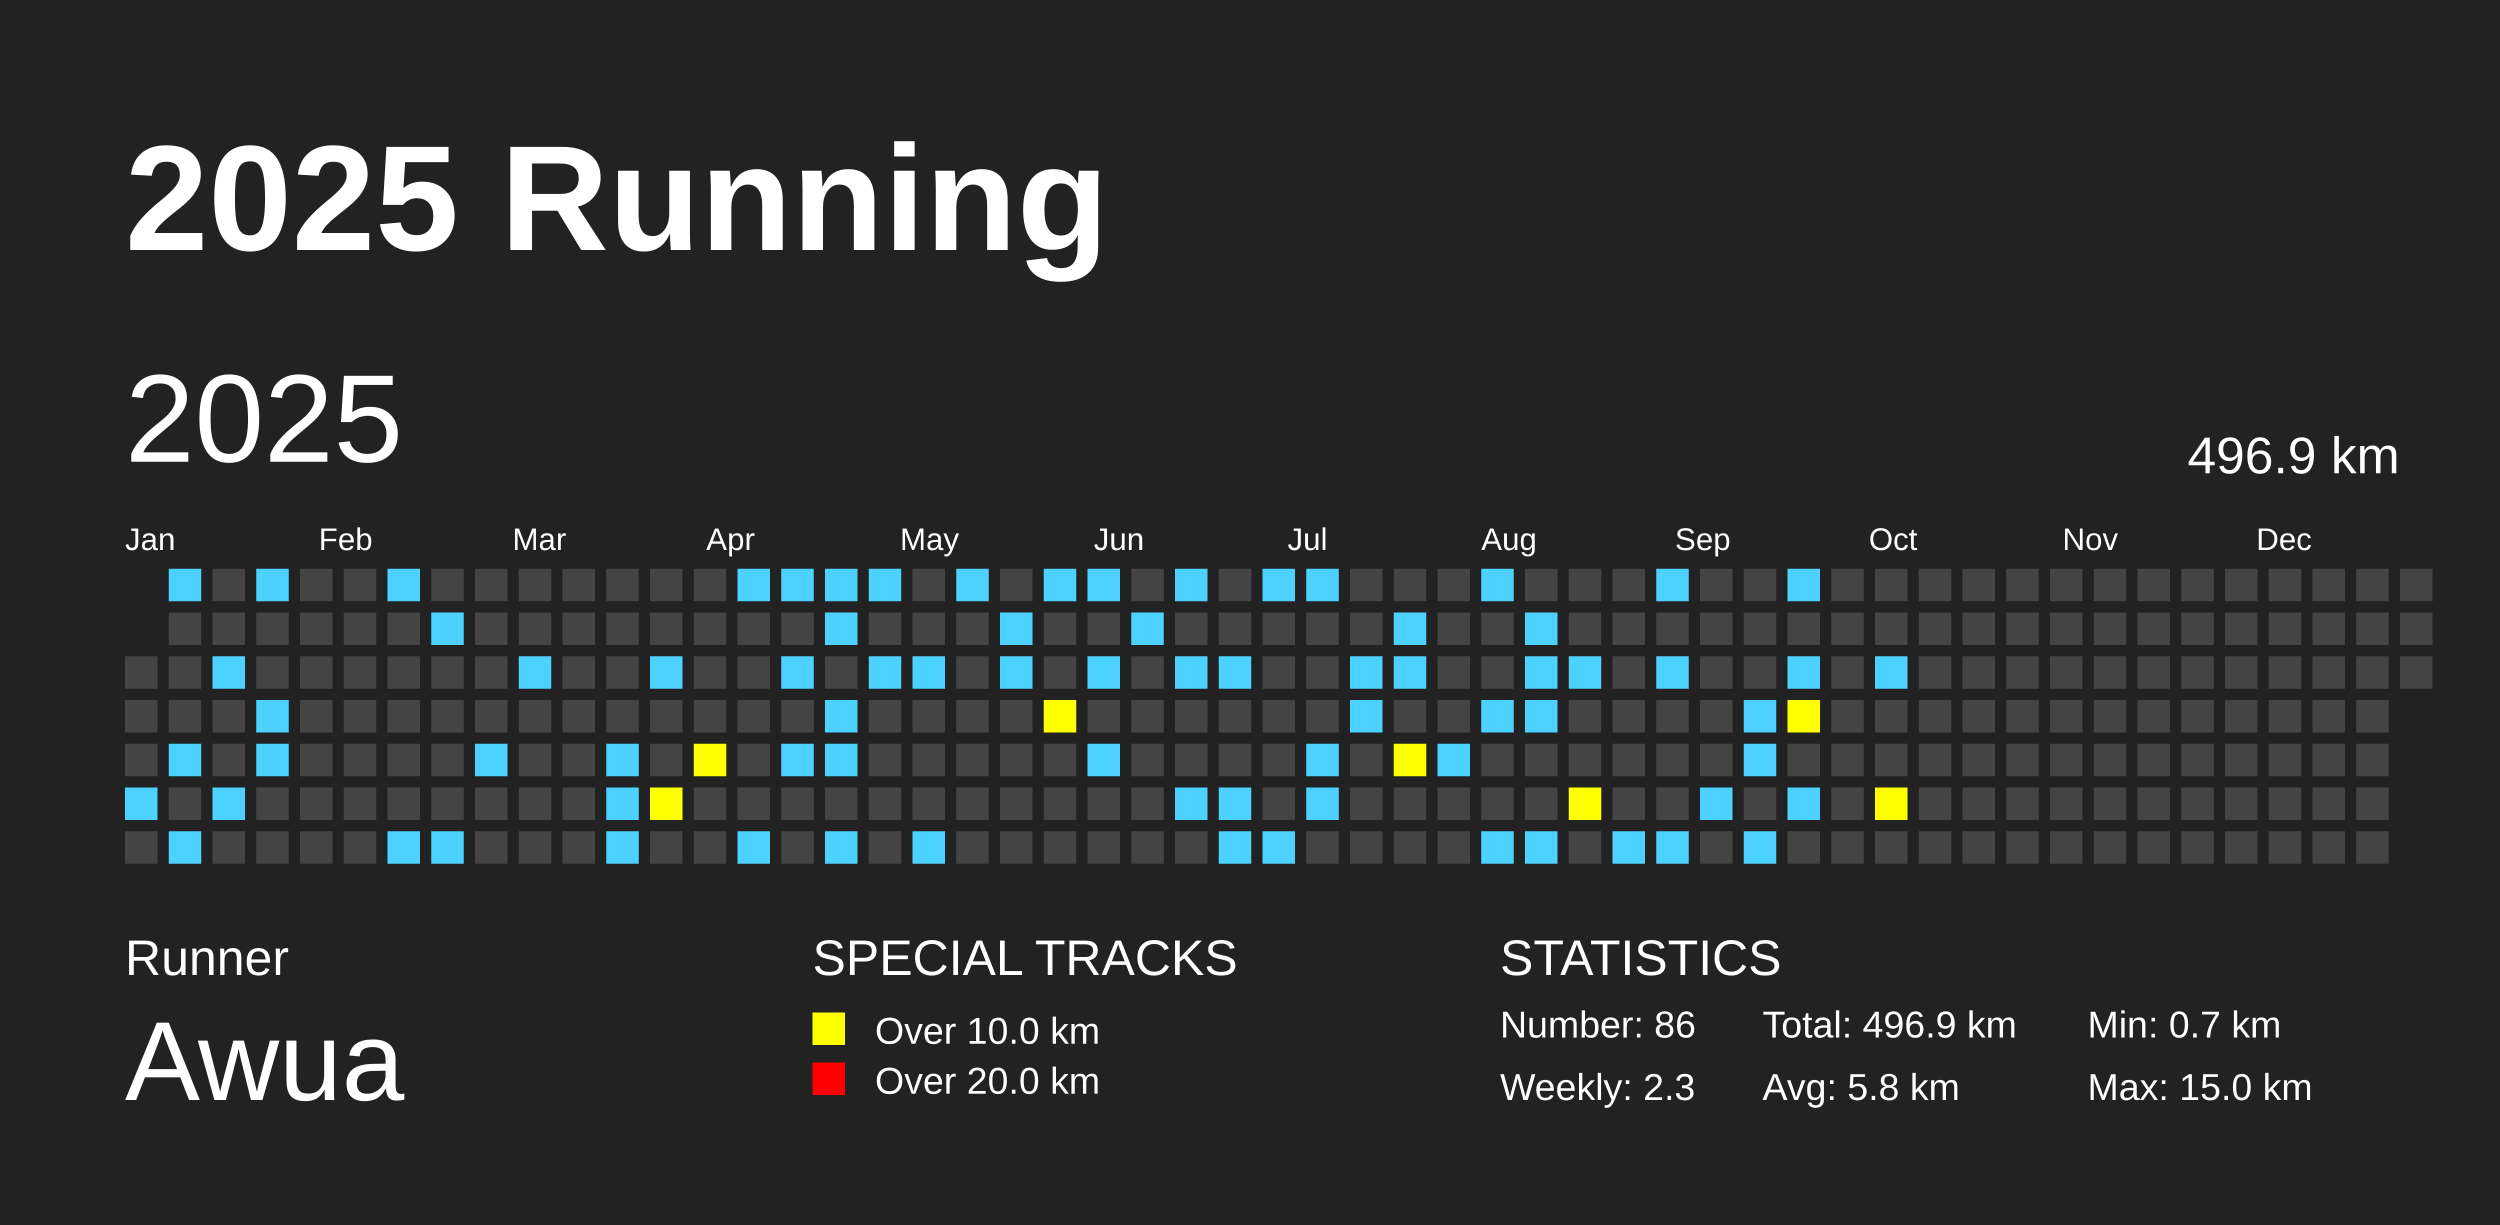
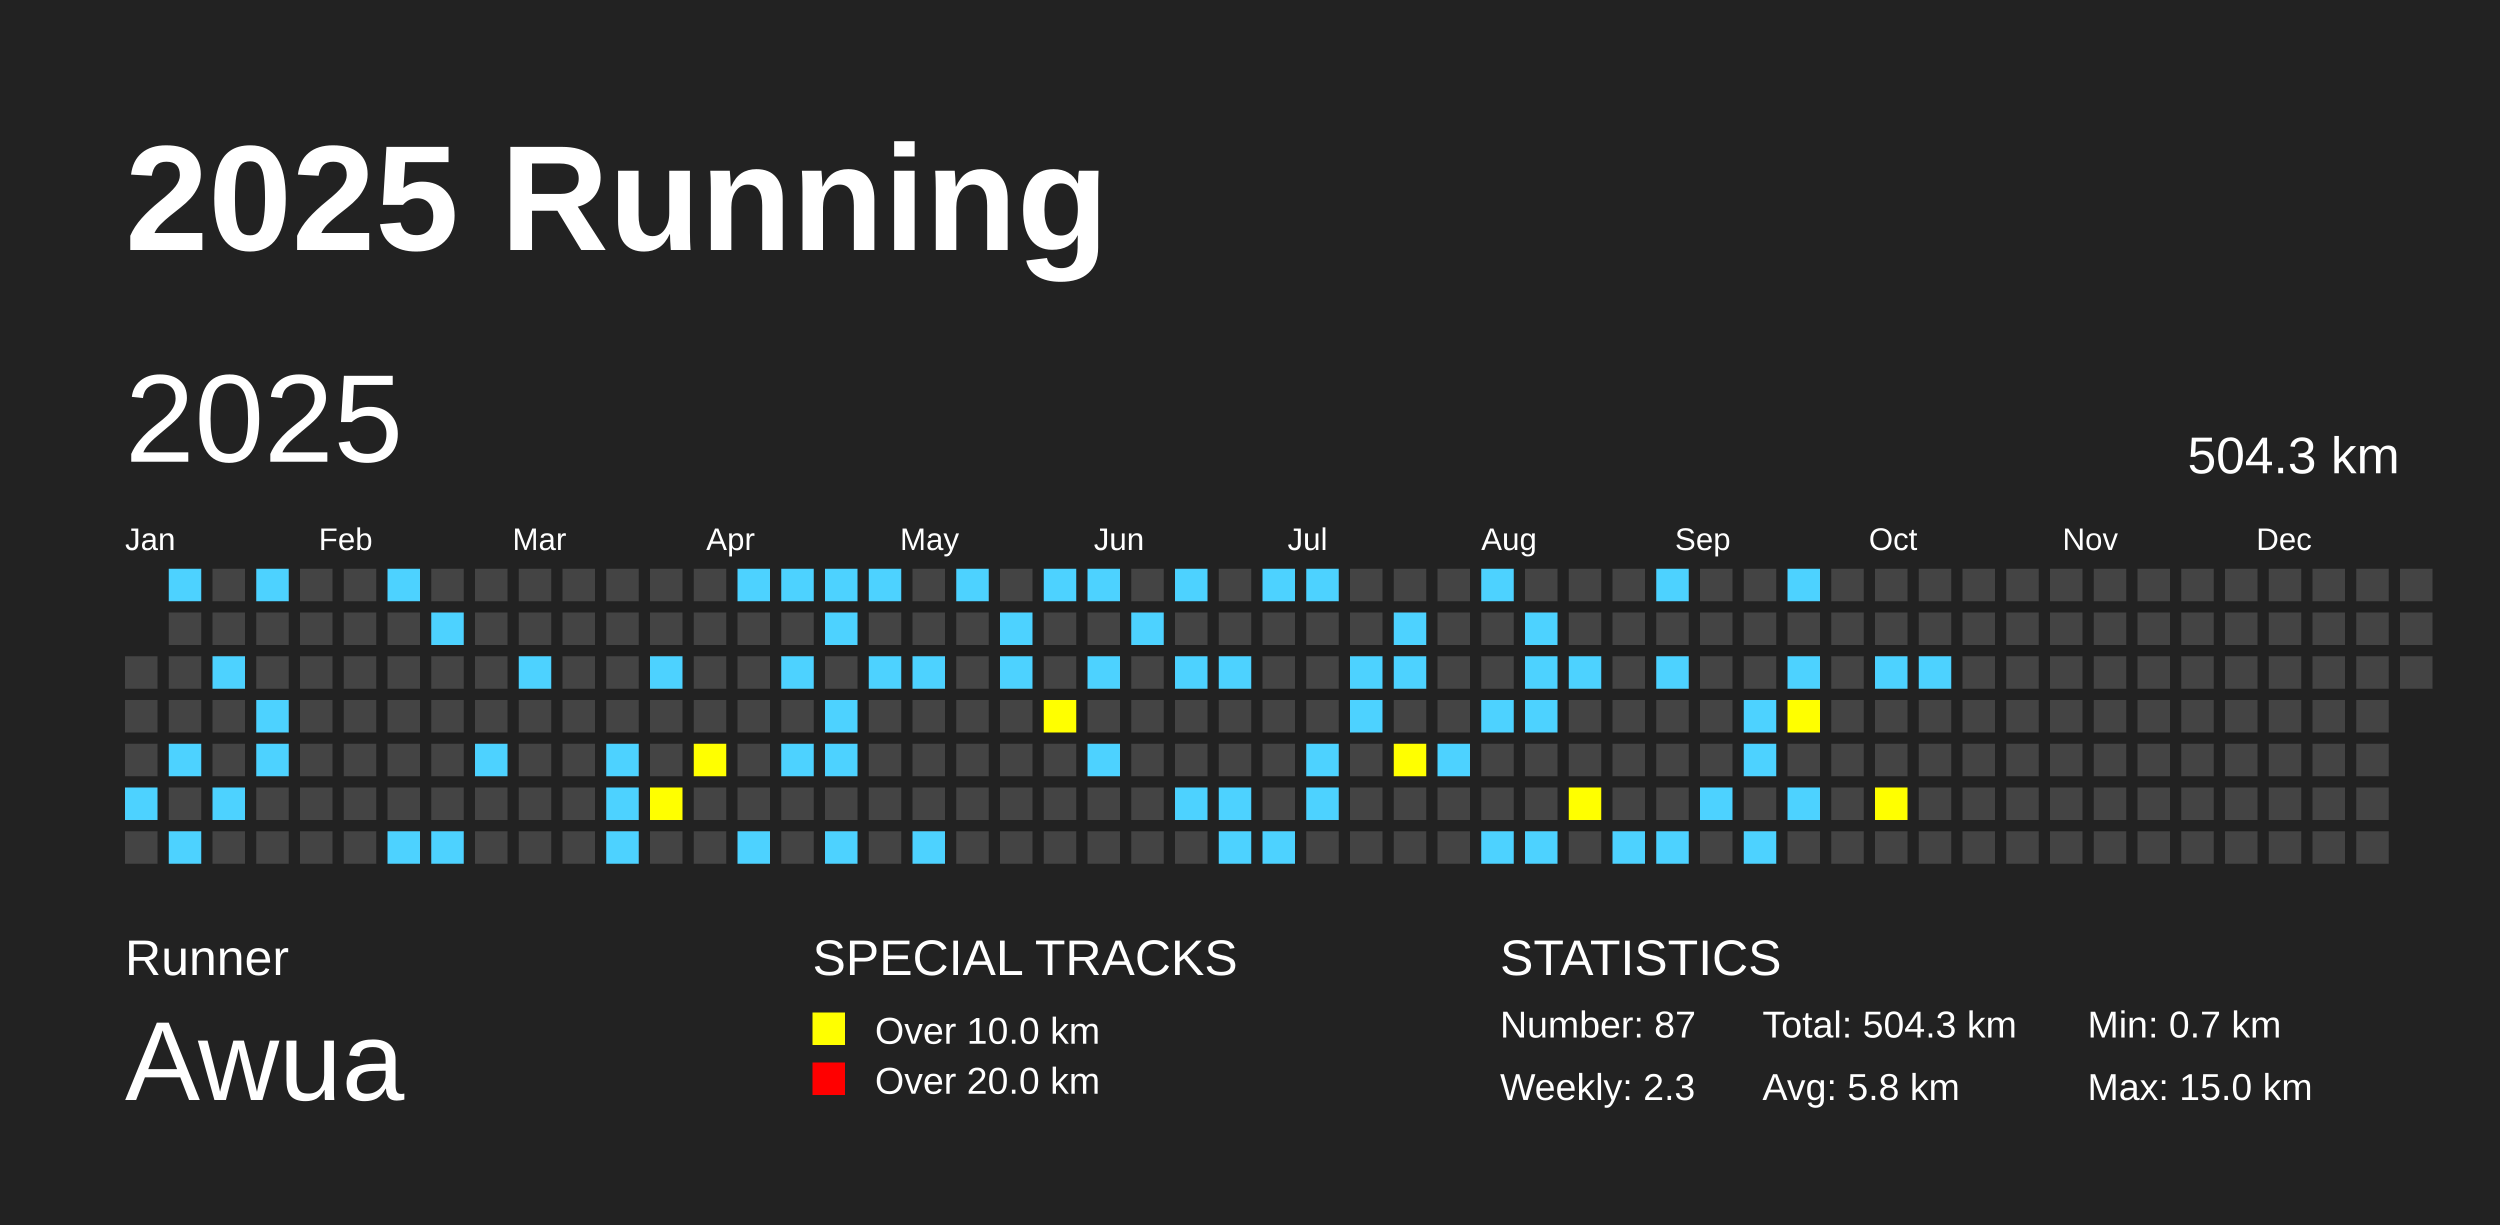
<svg xmlns="http://www.w3.org/2000/svg" baseProfile="full" height="98mm" version="1.1" viewBox="0,0,200,98" width="200mm">
  <defs />
  <rect fill="#222222" height="98" width="200" x="0" y="0" />
  <text fill="#FFFFFF" style="font-size:12px; font-family:Arial; font-weight:bold;" x="10" y="20">2025 Running</text>
  <text fill="#FFFFFF" style="font-size:4px; font-family:Arial" x="10" y="78">Runner</text>
  <text fill="#FFFFFF" style="font-size:9px; font-family:Arial" x="10" y="88">Awua</text>
  <text fill="#FFFFFF" style="font-size:4px; font-family:Arial" x="65" y="78">SPECIAL TRACKS</text>
  <rect fill="yellow" height="2.6" width="2.6" x="65" y="81" />
  <text fill="#FFFFFF" style="font-size:3px; font-family:Arial" x="70" y="83.5">Over 10.0 km</text>
  <rect fill="red" height="2.6" width="2.6" x="65" y="85" />
  <text fill="#FFFFFF" style="font-size:3px; font-family:Arial" x="70" y="87.5">Over 20.0 km</text>
  <text fill="#FFFFFF" style="font-size:4px; font-family:Arial" x="120" y="78">STATISTICS</text>
-   <text fill="#FFFFFF" style="font-size:3px; font-family:Arial" x="120" y="83">Number: 86</text>
+   <text fill="#FFFFFF" style="font-size:3px; font-family:Arial" x="120" y="83">Number: 87</text>
  <text fill="#FFFFFF" style="font-size:3px; font-family:Arial" x="120" y="88">Weekly: 2.3</text>
-   <text fill="#FFFFFF" style="font-size:3px; font-family:Arial" x="141" y="83">Total: 496.9 km</text>
+   <text fill="#FFFFFF" style="font-size:3px; font-family:Arial" x="141" y="83">Total: 504.3 km</text>
  <text fill="#FFFFFF" style="font-size:3px; font-family:Arial" x="141" y="88">Avg: 5.8 km</text>
  <text fill="#FFFFFF" style="font-size:3px; font-family:Arial" x="167" y="83">Min: 0.7 km</text>
  <text fill="#FFFFFF" style="font-size:3px; font-family:Arial" x="167" y="88">Max: 15.0 km</text>
  <text dominant-baseline="hanging" fill="#FFFFFF" style="font-size:10.0px; font-family:Arial;" x="10" y="30">2025</text>
-   <text dominant-baseline="hanging" fill="#FFFFFF" style="font-size:4.125px; font-family:Arial;" x="175" y="35">496.9 km</text>
+   <text dominant-baseline="hanging" fill="#FFFFFF" style="font-size:4.125px; font-family:Arial;" x="175" y="35">504.3 km</text>
  <text fill="#FFFFFF" style="font-size:2.5px; font-family:Arial" x="10.0" y="44">Jan</text>
  <text fill="#FFFFFF" style="font-size:2.5px; font-family:Arial" x="25.5" y="44">Feb</text>
  <text fill="#FFFFFF" style="font-size:2.5px; font-family:Arial" x="41.0" y="44">Mar</text>
  <text fill="#FFFFFF" style="font-size:2.5px; font-family:Arial" x="56.5" y="44">Apr</text>
  <text fill="#FFFFFF" style="font-size:2.5px; font-family:Arial" x="72.0" y="44">May</text>
  <text fill="#FFFFFF" style="font-size:2.5px; font-family:Arial" x="87.5" y="44">Jun</text>
  <text fill="#FFFFFF" style="font-size:2.5px; font-family:Arial" x="103.0" y="44">Jul</text>
  <text fill="#FFFFFF" style="font-size:2.5px; font-family:Arial" x="118.5" y="44">Aug</text>
  <text fill="#FFFFFF" style="font-size:2.5px; font-family:Arial" x="134.0" y="44">Sep</text>
  <text fill="#FFFFFF" style="font-size:2.5px; font-family:Arial" x="149.5" y="44">Oct</text>
  <text fill="#FFFFFF" style="font-size:2.5px; font-family:Arial" x="165.0" y="44">Nov</text>
  <text fill="#FFFFFF" style="font-size:2.5px; font-family:Arial" x="180.5" y="44">Dec</text>
  <rect fill="#444444" height="2.6" width="2.6" x="10.0" y="52.5" />
  <rect fill="#444444" height="2.6" width="2.6" x="10.0" y="56.0" />
  <rect fill="#444444" height="2.6" width="2.6" x="10.0" y="59.5" />
  <rect fill="#4DD2FF" height="2.6" width="2.6" x="10.0" y="63.0" />
  <rect fill="#444444" height="2.6" width="2.6" x="10.0" y="66.5" />
  <rect fill="#4DD2FF" height="2.6" width="2.6" x="13.5" y="45.5" />
  <rect fill="#444444" height="2.6" width="2.6" x="13.5" y="49.0" />
  <rect fill="#444444" height="2.6" width="2.6" x="13.5" y="52.5" />
  <rect fill="#444444" height="2.6" width="2.6" x="13.5" y="56.0" />
  <rect fill="#4DD2FF" height="2.6" width="2.6" x="13.5" y="59.5" />
  <rect fill="#444444" height="2.6" width="2.6" x="13.5" y="63.0" />
  <rect fill="#4DD2FF" height="2.6" width="2.6" x="13.5" y="66.5" />
  <rect fill="#444444" height="2.6" width="2.6" x="17.0" y="45.5" />
  <rect fill="#444444" height="2.6" width="2.6" x="17.0" y="49.0" />
  <rect fill="#4DD2FF" height="2.6" width="2.6" x="17.0" y="52.5" />
  <rect fill="#444444" height="2.6" width="2.6" x="17.0" y="56.0" />
  <rect fill="#444444" height="2.6" width="2.6" x="17.0" y="59.5" />
  <rect fill="#4DD2FF" height="2.6" width="2.6" x="17.0" y="63.0" />
  <rect fill="#444444" height="2.6" width="2.6" x="17.0" y="66.5" />
  <rect fill="#4DD2FF" height="2.6" width="2.6" x="20.5" y="45.5" />
  <rect fill="#444444" height="2.6" width="2.6" x="20.5" y="49.0" />
  <rect fill="#444444" height="2.6" width="2.6" x="20.5" y="52.5" />
  <rect fill="#4DD2FF" height="2.6" width="2.6" x="20.5" y="56.0" />
  <rect fill="#4DD2FF" height="2.6" width="2.6" x="20.5" y="59.5" />
  <rect fill="#444444" height="2.6" width="2.6" x="20.5" y="63.0" />
  <rect fill="#444444" height="2.6" width="2.6" x="20.5" y="66.5" />
  <rect fill="#444444" height="2.6" width="2.6" x="24.0" y="45.5" />
  <rect fill="#444444" height="2.6" width="2.6" x="24.0" y="49.0" />
  <rect fill="#444444" height="2.6" width="2.6" x="24.0" y="52.5" />
  <rect fill="#444444" height="2.6" width="2.6" x="24.0" y="56.0" />
  <rect fill="#444444" height="2.6" width="2.6" x="24.0" y="59.5" />
  <rect fill="#444444" height="2.6" width="2.6" x="24.0" y="63.0" />
  <rect fill="#444444" height="2.6" width="2.6" x="24.0" y="66.5" />
  <rect fill="#444444" height="2.6" width="2.6" x="27.5" y="45.5" />
  <rect fill="#444444" height="2.6" width="2.6" x="27.5" y="49.0" />
  <rect fill="#444444" height="2.6" width="2.6" x="27.5" y="52.5" />
  <rect fill="#444444" height="2.6" width="2.6" x="27.5" y="56.0" />
  <rect fill="#444444" height="2.6" width="2.6" x="27.5" y="59.5" />
  <rect fill="#444444" height="2.6" width="2.6" x="27.5" y="63.0" />
  <rect fill="#444444" height="2.6" width="2.6" x="27.5" y="66.5" />
  <rect fill="#4DD2FF" height="2.6" width="2.6" x="31.0" y="45.5" />
  <rect fill="#444444" height="2.6" width="2.6" x="31.0" y="49.0" />
  <rect fill="#444444" height="2.6" width="2.6" x="31.0" y="52.5" />
  <rect fill="#444444" height="2.6" width="2.6" x="31.0" y="56.0" />
  <rect fill="#444444" height="2.6" width="2.6" x="31.0" y="59.5" />
  <rect fill="#444444" height="2.6" width="2.6" x="31.0" y="63.0" />
  <rect fill="#4DD2FF" height="2.6" width="2.6" x="31.0" y="66.5" />
  <rect fill="#444444" height="2.6" width="2.6" x="34.5" y="45.5" />
  <rect fill="#4DD2FF" height="2.6" width="2.6" x="34.5" y="49.0" />
  <rect fill="#444444" height="2.6" width="2.6" x="34.5" y="52.5" />
  <rect fill="#444444" height="2.6" width="2.6" x="34.5" y="56.0" />
  <rect fill="#444444" height="2.6" width="2.6" x="34.5" y="59.5" />
  <rect fill="#444444" height="2.6" width="2.6" x="34.5" y="63.0" />
  <rect fill="#4DD2FF" height="2.6" width="2.6" x="34.5" y="66.5" />
  <rect fill="#444444" height="2.6" width="2.6" x="38.0" y="45.5" />
  <rect fill="#444444" height="2.6" width="2.6" x="38.0" y="49.0" />
  <rect fill="#444444" height="2.6" width="2.6" x="38.0" y="52.5" />
  <rect fill="#444444" height="2.6" width="2.6" x="38.0" y="56.0" />
  <rect fill="#4DD2FF" height="2.6" width="2.6" x="38.0" y="59.5" />
  <rect fill="#444444" height="2.6" width="2.6" x="38.0" y="63.0" />
  <rect fill="#444444" height="2.6" width="2.6" x="38.0" y="66.5" />
  <rect fill="#444444" height="2.6" width="2.6" x="41.5" y="45.5" />
  <rect fill="#444444" height="2.6" width="2.6" x="41.5" y="49.0" />
  <rect fill="#4DD2FF" height="2.6" width="2.6" x="41.5" y="52.5" />
  <rect fill="#444444" height="2.6" width="2.6" x="41.5" y="56.0" />
  <rect fill="#444444" height="2.6" width="2.6" x="41.5" y="59.5" />
  <rect fill="#444444" height="2.6" width="2.6" x="41.5" y="63.0" />
  <rect fill="#444444" height="2.6" width="2.6" x="41.5" y="66.5" />
  <rect fill="#444444" height="2.6" width="2.6" x="45.0" y="45.5" />
  <rect fill="#444444" height="2.6" width="2.6" x="45.0" y="49.0" />
  <rect fill="#444444" height="2.6" width="2.6" x="45.0" y="52.5" />
  <rect fill="#444444" height="2.6" width="2.6" x="45.0" y="56.0" />
  <rect fill="#444444" height="2.6" width="2.6" x="45.0" y="59.5" />
  <rect fill="#444444" height="2.6" width="2.6" x="45.0" y="63.0" />
  <rect fill="#444444" height="2.6" width="2.6" x="45.0" y="66.5" />
  <rect fill="#444444" height="2.6" width="2.6" x="48.5" y="45.5" />
  <rect fill="#444444" height="2.6" width="2.6" x="48.5" y="49.0" />
  <rect fill="#444444" height="2.6" width="2.6" x="48.5" y="52.5" />
  <rect fill="#444444" height="2.6" width="2.6" x="48.5" y="56.0" />
  <rect fill="#4DD2FF" height="2.6" width="2.6" x="48.5" y="59.5" />
  <rect fill="#4DD2FF" height="2.6" width="2.6" x="48.5" y="63.0" />
  <rect fill="#4DD2FF" height="2.6" width="2.6" x="48.5" y="66.5" />
  <rect fill="#444444" height="2.6" width="2.6" x="52.0" y="45.5" />
  <rect fill="#444444" height="2.6" width="2.6" x="52.0" y="49.0" />
  <rect fill="#4DD2FF" height="2.6" width="2.6" x="52.0" y="52.5" />
  <rect fill="#444444" height="2.6" width="2.6" x="52.0" y="56.0" />
  <rect fill="#444444" height="2.6" width="2.6" x="52.0" y="59.5" />
  <rect fill="yellow" height="2.6" width="2.6" x="52.0" y="63.0" />
  <rect fill="#444444" height="2.6" width="2.6" x="52.0" y="66.5" />
  <rect fill="#444444" height="2.6" width="2.6" x="55.5" y="45.5" />
  <rect fill="#444444" height="2.6" width="2.6" x="55.5" y="49.0" />
  <rect fill="#444444" height="2.6" width="2.6" x="55.5" y="52.5" />
  <rect fill="#444444" height="2.6" width="2.6" x="55.5" y="56.0" />
  <rect fill="yellow" height="2.6" width="2.6" x="55.5" y="59.5" />
  <rect fill="#444444" height="2.6" width="2.6" x="55.5" y="63.0" />
  <rect fill="#444444" height="2.6" width="2.6" x="55.5" y="66.5" />
  <rect fill="#4DD2FF" height="2.6" width="2.6" x="59.0" y="45.5" />
  <rect fill="#444444" height="2.6" width="2.6" x="59.0" y="49.0" />
  <rect fill="#444444" height="2.6" width="2.6" x="59.0" y="52.5" />
  <rect fill="#444444" height="2.6" width="2.6" x="59.0" y="56.0" />
  <rect fill="#444444" height="2.6" width="2.6" x="59.0" y="59.5" />
  <rect fill="#444444" height="2.6" width="2.6" x="59.0" y="63.0" />
  <rect fill="#4DD2FF" height="2.6" width="2.6" x="59.0" y="66.5" />
  <rect fill="#4DD2FF" height="2.6" width="2.6" x="62.5" y="45.5" />
  <rect fill="#444444" height="2.6" width="2.6" x="62.5" y="49.0" />
  <rect fill="#4DD2FF" height="2.6" width="2.6" x="62.5" y="52.5" />
  <rect fill="#444444" height="2.6" width="2.6" x="62.5" y="56.0" />
  <rect fill="#4DD2FF" height="2.6" width="2.6" x="62.5" y="59.5" />
  <rect fill="#444444" height="2.6" width="2.6" x="62.5" y="63.0" />
  <rect fill="#444444" height="2.6" width="2.6" x="62.5" y="66.5" />
  <rect fill="#4DD2FF" height="2.6" width="2.6" x="66.0" y="45.5" />
  <rect fill="#4DD2FF" height="2.6" width="2.6" x="66.0" y="49.0" />
  <rect fill="#444444" height="2.6" width="2.6" x="66.0" y="52.5" />
  <rect fill="#4DD2FF" height="2.6" width="2.6" x="66.0" y="56.0" />
  <rect fill="#4DD2FF" height="2.6" width="2.6" x="66.0" y="59.5" />
  <rect fill="#444444" height="2.6" width="2.6" x="66.0" y="63.0" />
  <rect fill="#4DD2FF" height="2.6" width="2.6" x="66.0" y="66.5" />
  <rect fill="#4DD2FF" height="2.6" width="2.6" x="69.5" y="45.5" />
  <rect fill="#444444" height="2.6" width="2.6" x="69.5" y="49.0" />
  <rect fill="#4DD2FF" height="2.6" width="2.6" x="69.5" y="52.5" />
  <rect fill="#444444" height="2.6" width="2.6" x="69.5" y="56.0" />
  <rect fill="#444444" height="2.6" width="2.6" x="69.5" y="59.5" />
  <rect fill="#444444" height="2.6" width="2.6" x="69.5" y="63.0" />
  <rect fill="#444444" height="2.6" width="2.6" x="69.5" y="66.5" />
  <rect fill="#444444" height="2.6" width="2.6" x="73.0" y="45.5" />
  <rect fill="#444444" height="2.6" width="2.6" x="73.0" y="49.0" />
  <rect fill="#4DD2FF" height="2.6" width="2.6" x="73.0" y="52.5" />
  <rect fill="#444444" height="2.6" width="2.6" x="73.0" y="56.0" />
  <rect fill="#444444" height="2.6" width="2.6" x="73.0" y="59.5" />
  <rect fill="#444444" height="2.6" width="2.6" x="73.0" y="63.0" />
  <rect fill="#4DD2FF" height="2.6" width="2.6" x="73.0" y="66.5" />
  <rect fill="#4DD2FF" height="2.6" width="2.6" x="76.5" y="45.5" />
  <rect fill="#444444" height="2.6" width="2.6" x="76.5" y="49.0" />
  <rect fill="#444444" height="2.6" width="2.6" x="76.5" y="52.5" />
  <rect fill="#444444" height="2.6" width="2.6" x="76.5" y="56.0" />
  <rect fill="#444444" height="2.6" width="2.6" x="76.5" y="59.5" />
  <rect fill="#444444" height="2.6" width="2.6" x="76.5" y="63.0" />
  <rect fill="#444444" height="2.6" width="2.6" x="76.5" y="66.5" />
  <rect fill="#444444" height="2.6" width="2.6" x="80.0" y="45.5" />
  <rect fill="#4DD2FF" height="2.6" width="2.6" x="80.0" y="49.0" />
  <rect fill="#4DD2FF" height="2.6" width="2.6" x="80.0" y="52.5" />
  <rect fill="#444444" height="2.6" width="2.6" x="80.0" y="56.0" />
  <rect fill="#444444" height="2.6" width="2.6" x="80.0" y="59.5" />
  <rect fill="#444444" height="2.6" width="2.6" x="80.0" y="63.0" />
  <rect fill="#444444" height="2.6" width="2.6" x="80.0" y="66.5" />
  <rect fill="#4DD2FF" height="2.6" width="2.6" x="83.5" y="45.5" />
  <rect fill="#444444" height="2.6" width="2.6" x="83.5" y="49.0" />
  <rect fill="#444444" height="2.6" width="2.6" x="83.5" y="52.5" />
  <rect fill="yellow" height="2.6" width="2.6" x="83.5" y="56.0" />
  <rect fill="#444444" height="2.6" width="2.6" x="83.5" y="59.5" />
  <rect fill="#444444" height="2.6" width="2.6" x="83.5" y="63.0" />
  <rect fill="#444444" height="2.6" width="2.6" x="83.5" y="66.5" />
  <rect fill="#4DD2FF" height="2.6" width="2.6" x="87.0" y="45.5" />
  <rect fill="#444444" height="2.6" width="2.6" x="87.0" y="49.0" />
  <rect fill="#4DD2FF" height="2.6" width="2.6" x="87.0" y="52.5" />
  <rect fill="#444444" height="2.6" width="2.6" x="87.0" y="56.0" />
  <rect fill="#4DD2FF" height="2.6" width="2.6" x="87.0" y="59.5" />
  <rect fill="#444444" height="2.6" width="2.6" x="87.0" y="63.0" />
  <rect fill="#444444" height="2.6" width="2.6" x="87.0" y="66.5" />
  <rect fill="#444444" height="2.6" width="2.6" x="90.5" y="45.5" />
  <rect fill="#4DD2FF" height="2.6" width="2.6" x="90.5" y="49.0" />
  <rect fill="#444444" height="2.6" width="2.6" x="90.5" y="52.5" />
  <rect fill="#444444" height="2.6" width="2.6" x="90.5" y="56.0" />
  <rect fill="#444444" height="2.6" width="2.6" x="90.5" y="59.5" />
  <rect fill="#444444" height="2.6" width="2.6" x="90.5" y="63.0" />
  <rect fill="#444444" height="2.6" width="2.6" x="90.5" y="66.5" />
  <rect fill="#4DD2FF" height="2.6" width="2.6" x="94.0" y="45.5" />
  <rect fill="#444444" height="2.6" width="2.6" x="94.0" y="49.0" />
  <rect fill="#4DD2FF" height="2.6" width="2.6" x="94.0" y="52.5" />
  <rect fill="#444444" height="2.6" width="2.6" x="94.0" y="56.0" />
  <rect fill="#444444" height="2.6" width="2.6" x="94.0" y="59.5" />
  <rect fill="#4DD2FF" height="2.6" width="2.6" x="94.0" y="63.0" />
  <rect fill="#444444" height="2.6" width="2.6" x="94.0" y="66.5" />
  <rect fill="#444444" height="2.6" width="2.6" x="97.5" y="45.5" />
  <rect fill="#444444" height="2.6" width="2.6" x="97.5" y="49.0" />
  <rect fill="#4DD2FF" height="2.6" width="2.6" x="97.5" y="52.5" />
  <rect fill="#444444" height="2.6" width="2.6" x="97.5" y="56.0" />
  <rect fill="#444444" height="2.6" width="2.6" x="97.5" y="59.5" />
  <rect fill="#4DD2FF" height="2.6" width="2.6" x="97.5" y="63.0" />
  <rect fill="#4DD2FF" height="2.6" width="2.6" x="97.5" y="66.5" />
  <rect fill="#4DD2FF" height="2.6" width="2.6" x="101.0" y="45.5" />
  <rect fill="#444444" height="2.6" width="2.6" x="101.0" y="49.0" />
  <rect fill="#444444" height="2.6" width="2.6" x="101.0" y="52.5" />
  <rect fill="#444444" height="2.6" width="2.6" x="101.0" y="56.0" />
  <rect fill="#444444" height="2.6" width="2.6" x="101.0" y="59.5" />
  <rect fill="#444444" height="2.6" width="2.6" x="101.0" y="63.0" />
  <rect fill="#4DD2FF" height="2.6" width="2.6" x="101.0" y="66.5" />
  <rect fill="#4DD2FF" height="2.6" width="2.6" x="104.5" y="45.5" />
  <rect fill="#444444" height="2.6" width="2.6" x="104.5" y="49.0" />
  <rect fill="#444444" height="2.6" width="2.6" x="104.5" y="52.5" />
  <rect fill="#444444" height="2.6" width="2.6" x="104.5" y="56.0" />
  <rect fill="#4DD2FF" height="2.6" width="2.6" x="104.5" y="59.5" />
  <rect fill="#4DD2FF" height="2.6" width="2.6" x="104.5" y="63.0" />
  <rect fill="#444444" height="2.6" width="2.6" x="104.5" y="66.5" />
  <rect fill="#444444" height="2.6" width="2.6" x="108.0" y="45.5" />
  <rect fill="#444444" height="2.6" width="2.6" x="108.0" y="49.0" />
  <rect fill="#4DD2FF" height="2.6" width="2.6" x="108.0" y="52.5" />
  <rect fill="#4DD2FF" height="2.6" width="2.6" x="108.0" y="56.0" />
  <rect fill="#444444" height="2.6" width="2.6" x="108.0" y="59.5" />
  <rect fill="#444444" height="2.6" width="2.6" x="108.0" y="63.0" />
  <rect fill="#444444" height="2.6" width="2.6" x="108.0" y="66.5" />
  <rect fill="#444444" height="2.6" width="2.6" x="111.5" y="45.5" />
  <rect fill="#4DD2FF" height="2.6" width="2.6" x="111.5" y="49.0" />
  <rect fill="#4DD2FF" height="2.6" width="2.6" x="111.5" y="52.5" />
  <rect fill="#444444" height="2.6" width="2.6" x="111.5" y="56.0" />
  <rect fill="yellow" height="2.6" width="2.6" x="111.5" y="59.5" />
  <rect fill="#444444" height="2.6" width="2.6" x="111.5" y="63.0" />
  <rect fill="#444444" height="2.6" width="2.6" x="111.5" y="66.5" />
  <rect fill="#444444" height="2.6" width="2.6" x="115.0" y="45.5" />
  <rect fill="#444444" height="2.6" width="2.6" x="115.0" y="49.0" />
  <rect fill="#444444" height="2.6" width="2.6" x="115.0" y="52.5" />
  <rect fill="#444444" height="2.6" width="2.6" x="115.0" y="56.0" />
  <rect fill="#4DD2FF" height="2.6" width="2.6" x="115.0" y="59.5" />
  <rect fill="#444444" height="2.6" width="2.6" x="115.0" y="63.0" />
  <rect fill="#444444" height="2.6" width="2.6" x="115.0" y="66.5" />
  <rect fill="#4DD2FF" height="2.6" width="2.6" x="118.5" y="45.5" />
  <rect fill="#444444" height="2.6" width="2.6" x="118.5" y="49.0" />
  <rect fill="#444444" height="2.6" width="2.6" x="118.5" y="52.5" />
  <rect fill="#4DD2FF" height="2.6" width="2.6" x="118.5" y="56.0" />
  <rect fill="#444444" height="2.6" width="2.6" x="118.5" y="59.5" />
  <rect fill="#444444" height="2.6" width="2.6" x="118.5" y="63.0" />
  <rect fill="#4DD2FF" height="2.6" width="2.6" x="118.5" y="66.5" />
  <rect fill="#444444" height="2.6" width="2.6" x="122.0" y="45.5" />
  <rect fill="#4DD2FF" height="2.6" width="2.6" x="122.0" y="49.0" />
  <rect fill="#4DD2FF" height="2.6" width="2.6" x="122.0" y="52.5" />
  <rect fill="#4DD2FF" height="2.6" width="2.6" x="122.0" y="56.0" />
  <rect fill="#444444" height="2.6" width="2.6" x="122.0" y="59.5" />
  <rect fill="#444444" height="2.6" width="2.6" x="122.0" y="63.0" />
  <rect fill="#4DD2FF" height="2.6" width="2.6" x="122.0" y="66.5" />
  <rect fill="#444444" height="2.6" width="2.6" x="125.5" y="45.5" />
  <rect fill="#444444" height="2.6" width="2.6" x="125.5" y="49.0" />
  <rect fill="#4DD2FF" height="2.6" width="2.6" x="125.5" y="52.5" />
  <rect fill="#444444" height="2.6" width="2.6" x="125.5" y="56.0" />
  <rect fill="#444444" height="2.6" width="2.6" x="125.5" y="59.5" />
  <rect fill="yellow" height="2.6" width="2.6" x="125.5" y="63.0" />
  <rect fill="#444444" height="2.6" width="2.6" x="125.5" y="66.5" />
  <rect fill="#444444" height="2.6" width="2.6" x="129.0" y="45.5" />
  <rect fill="#444444" height="2.6" width="2.6" x="129.0" y="49.0" />
  <rect fill="#444444" height="2.6" width="2.6" x="129.0" y="52.5" />
  <rect fill="#444444" height="2.6" width="2.6" x="129.0" y="56.0" />
  <rect fill="#444444" height="2.6" width="2.6" x="129.0" y="59.5" />
  <rect fill="#444444" height="2.6" width="2.6" x="129.0" y="63.0" />
  <rect fill="#4DD2FF" height="2.6" width="2.6" x="129.0" y="66.5" />
  <rect fill="#4DD2FF" height="2.6" width="2.6" x="132.5" y="45.5" />
  <rect fill="#444444" height="2.6" width="2.6" x="132.5" y="49.0" />
  <rect fill="#4DD2FF" height="2.6" width="2.6" x="132.5" y="52.5" />
  <rect fill="#444444" height="2.6" width="2.6" x="132.5" y="56.0" />
  <rect fill="#444444" height="2.6" width="2.6" x="132.5" y="59.5" />
  <rect fill="#444444" height="2.6" width="2.6" x="132.5" y="63.0" />
  <rect fill="#4DD2FF" height="2.6" width="2.6" x="132.5" y="66.5" />
  <rect fill="#444444" height="2.6" width="2.6" x="136.0" y="45.5" />
  <rect fill="#444444" height="2.6" width="2.6" x="136.0" y="49.0" />
  <rect fill="#444444" height="2.6" width="2.6" x="136.0" y="52.5" />
  <rect fill="#444444" height="2.6" width="2.6" x="136.0" y="56.0" />
  <rect fill="#444444" height="2.6" width="2.6" x="136.0" y="59.5" />
  <rect fill="#4DD2FF" height="2.6" width="2.6" x="136.0" y="63.0" />
  <rect fill="#444444" height="2.6" width="2.6" x="136.0" y="66.5" />
  <rect fill="#444444" height="2.6" width="2.6" x="139.5" y="45.5" />
  <rect fill="#444444" height="2.6" width="2.6" x="139.5" y="49.0" />
  <rect fill="#444444" height="2.6" width="2.6" x="139.5" y="52.5" />
  <rect fill="#4DD2FF" height="2.6" width="2.6" x="139.5" y="56.0" />
  <rect fill="#4DD2FF" height="2.6" width="2.6" x="139.5" y="59.5" />
  <rect fill="#444444" height="2.6" width="2.6" x="139.5" y="63.0" />
  <rect fill="#4DD2FF" height="2.6" width="2.6" x="139.5" y="66.5" />
  <rect fill="#4DD2FF" height="2.6" width="2.6" x="143.0" y="45.5" />
  <rect fill="#444444" height="2.6" width="2.6" x="143.0" y="49.0" />
  <rect fill="#4DD2FF" height="2.6" width="2.6" x="143.0" y="52.5" />
  <rect fill="yellow" height="2.6" width="2.6" x="143.0" y="56.0" />
  <rect fill="#444444" height="2.6" width="2.6" x="143.0" y="59.5" />
  <rect fill="#4DD2FF" height="2.6" width="2.6" x="143.0" y="63.0" />
  <rect fill="#444444" height="2.6" width="2.6" x="143.0" y="66.5" />
  <rect fill="#444444" height="2.6" width="2.6" x="146.5" y="45.5" />
  <rect fill="#444444" height="2.6" width="2.6" x="146.5" y="49.0" />
  <rect fill="#444444" height="2.6" width="2.6" x="146.5" y="52.5" />
  <rect fill="#444444" height="2.6" width="2.6" x="146.5" y="56.0" />
  <rect fill="#444444" height="2.6" width="2.6" x="146.5" y="59.5" />
  <rect fill="#444444" height="2.6" width="2.6" x="146.5" y="63.0" />
  <rect fill="#444444" height="2.6" width="2.6" x="146.5" y="66.5" />
  <rect fill="#444444" height="2.6" width="2.6" x="150.0" y="45.5" />
  <rect fill="#444444" height="2.6" width="2.6" x="150.0" y="49.0" />
  <rect fill="#4DD2FF" height="2.6" width="2.6" x="150.0" y="52.5" />
  <rect fill="#444444" height="2.6" width="2.6" x="150.0" y="56.0" />
  <rect fill="#444444" height="2.6" width="2.6" x="150.0" y="59.5" />
  <rect fill="yellow" height="2.6" width="2.6" x="150.0" y="63.0" />
  <rect fill="#444444" height="2.6" width="2.6" x="150.0" y="66.5" />
  <rect fill="#444444" height="2.6" width="2.6" x="153.5" y="45.5" />
  <rect fill="#444444" height="2.6" width="2.6" x="153.5" y="49.0" />
-   <rect fill="#444444" height="2.6" width="2.6" x="153.5" y="52.5" />
+   <rect fill="#4DD2FF" height="2.6" width="2.6" x="153.5" y="52.5" />
  <rect fill="#444444" height="2.6" width="2.6" x="153.5" y="56.0" />
  <rect fill="#444444" height="2.6" width="2.6" x="153.5" y="59.5" />
  <rect fill="#444444" height="2.6" width="2.6" x="153.5" y="63.0" />
  <rect fill="#444444" height="2.6" width="2.6" x="153.5" y="66.5" />
  <rect fill="#444444" height="2.6" width="2.6" x="157.0" y="45.5" />
  <rect fill="#444444" height="2.6" width="2.6" x="157.0" y="49.0" />
  <rect fill="#444444" height="2.6" width="2.6" x="157.0" y="52.5" />
  <rect fill="#444444" height="2.6" width="2.6" x="157.0" y="56.0" />
  <rect fill="#444444" height="2.6" width="2.6" x="157.0" y="59.5" />
  <rect fill="#444444" height="2.6" width="2.6" x="157.0" y="63.0" />
  <rect fill="#444444" height="2.6" width="2.6" x="157.0" y="66.5" />
  <rect fill="#444444" height="2.6" width="2.6" x="160.5" y="45.5" />
  <rect fill="#444444" height="2.6" width="2.6" x="160.5" y="49.0" />
  <rect fill="#444444" height="2.6" width="2.6" x="160.5" y="52.5" />
  <rect fill="#444444" height="2.6" width="2.6" x="160.5" y="56.0" />
  <rect fill="#444444" height="2.6" width="2.6" x="160.5" y="59.5" />
  <rect fill="#444444" height="2.6" width="2.6" x="160.5" y="63.0" />
  <rect fill="#444444" height="2.6" width="2.6" x="160.5" y="66.5" />
  <rect fill="#444444" height="2.6" width="2.6" x="164.0" y="45.5" />
  <rect fill="#444444" height="2.6" width="2.6" x="164.0" y="49.0" />
  <rect fill="#444444" height="2.6" width="2.6" x="164.0" y="52.5" />
  <rect fill="#444444" height="2.6" width="2.6" x="164.0" y="56.0" />
  <rect fill="#444444" height="2.6" width="2.6" x="164.0" y="59.5" />
  <rect fill="#444444" height="2.6" width="2.6" x="164.0" y="63.0" />
  <rect fill="#444444" height="2.6" width="2.6" x="164.0" y="66.5" />
  <rect fill="#444444" height="2.6" width="2.6" x="167.5" y="45.5" />
  <rect fill="#444444" height="2.6" width="2.6" x="167.5" y="49.0" />
  <rect fill="#444444" height="2.6" width="2.6" x="167.5" y="52.5" />
  <rect fill="#444444" height="2.6" width="2.6" x="167.5" y="56.0" />
  <rect fill="#444444" height="2.6" width="2.6" x="167.5" y="59.5" />
  <rect fill="#444444" height="2.6" width="2.6" x="167.5" y="63.0" />
  <rect fill="#444444" height="2.6" width="2.6" x="167.5" y="66.5" />
  <rect fill="#444444" height="2.6" width="2.6" x="171.0" y="45.5" />
  <rect fill="#444444" height="2.6" width="2.6" x="171.0" y="49.0" />
  <rect fill="#444444" height="2.6" width="2.6" x="171.0" y="52.5" />
  <rect fill="#444444" height="2.6" width="2.6" x="171.0" y="56.0" />
  <rect fill="#444444" height="2.6" width="2.6" x="171.0" y="59.5" />
  <rect fill="#444444" height="2.6" width="2.6" x="171.0" y="63.0" />
  <rect fill="#444444" height="2.6" width="2.6" x="171.0" y="66.5" />
  <rect fill="#444444" height="2.6" width="2.6" x="174.5" y="45.5" />
  <rect fill="#444444" height="2.6" width="2.6" x="174.5" y="49.0" />
  <rect fill="#444444" height="2.6" width="2.6" x="174.5" y="52.5" />
  <rect fill="#444444" height="2.6" width="2.6" x="174.5" y="56.0" />
  <rect fill="#444444" height="2.6" width="2.6" x="174.5" y="59.5" />
  <rect fill="#444444" height="2.6" width="2.6" x="174.5" y="63.0" />
  <rect fill="#444444" height="2.6" width="2.6" x="174.5" y="66.5" />
  <rect fill="#444444" height="2.6" width="2.6" x="178.0" y="45.5" />
  <rect fill="#444444" height="2.6" width="2.6" x="178.0" y="49.0" />
  <rect fill="#444444" height="2.6" width="2.6" x="178.0" y="52.5" />
  <rect fill="#444444" height="2.6" width="2.6" x="178.0" y="56.0" />
  <rect fill="#444444" height="2.6" width="2.6" x="178.0" y="59.5" />
  <rect fill="#444444" height="2.6" width="2.6" x="178.0" y="63.0" />
  <rect fill="#444444" height="2.6" width="2.6" x="178.0" y="66.5" />
  <rect fill="#444444" height="2.6" width="2.6" x="181.5" y="45.5" />
  <rect fill="#444444" height="2.6" width="2.6" x="181.5" y="49.0" />
  <rect fill="#444444" height="2.6" width="2.6" x="181.5" y="52.5" />
  <rect fill="#444444" height="2.6" width="2.6" x="181.5" y="56.0" />
  <rect fill="#444444" height="2.6" width="2.6" x="181.5" y="59.5" />
  <rect fill="#444444" height="2.6" width="2.6" x="181.5" y="63.0" />
  <rect fill="#444444" height="2.6" width="2.6" x="181.5" y="66.5" />
  <rect fill="#444444" height="2.6" width="2.6" x="185.0" y="45.5" />
  <rect fill="#444444" height="2.6" width="2.6" x="185.0" y="49.0" />
  <rect fill="#444444" height="2.6" width="2.6" x="185.0" y="52.5" />
  <rect fill="#444444" height="2.6" width="2.6" x="185.0" y="56.0" />
  <rect fill="#444444" height="2.6" width="2.6" x="185.0" y="59.5" />
  <rect fill="#444444" height="2.6" width="2.6" x="185.0" y="63.0" />
  <rect fill="#444444" height="2.6" width="2.6" x="185.0" y="66.5" />
  <rect fill="#444444" height="2.6" width="2.6" x="188.5" y="45.5" />
  <rect fill="#444444" height="2.6" width="2.6" x="188.5" y="49.0" />
  <rect fill="#444444" height="2.6" width="2.6" x="188.5" y="52.5" />
  <rect fill="#444444" height="2.6" width="2.6" x="188.5" y="56.0" />
  <rect fill="#444444" height="2.6" width="2.6" x="188.5" y="59.5" />
  <rect fill="#444444" height="2.6" width="2.6" x="188.5" y="63.0" />
  <rect fill="#444444" height="2.6" width="2.6" x="188.5" y="66.5" />
  <rect fill="#444444" height="2.6" width="2.6" x="192.0" y="45.5" />
  <rect fill="#444444" height="2.6" width="2.6" x="192.0" y="49.0" />
  <rect fill="#444444" height="2.6" width="2.6" x="192.0" y="52.5" />
</svg>
